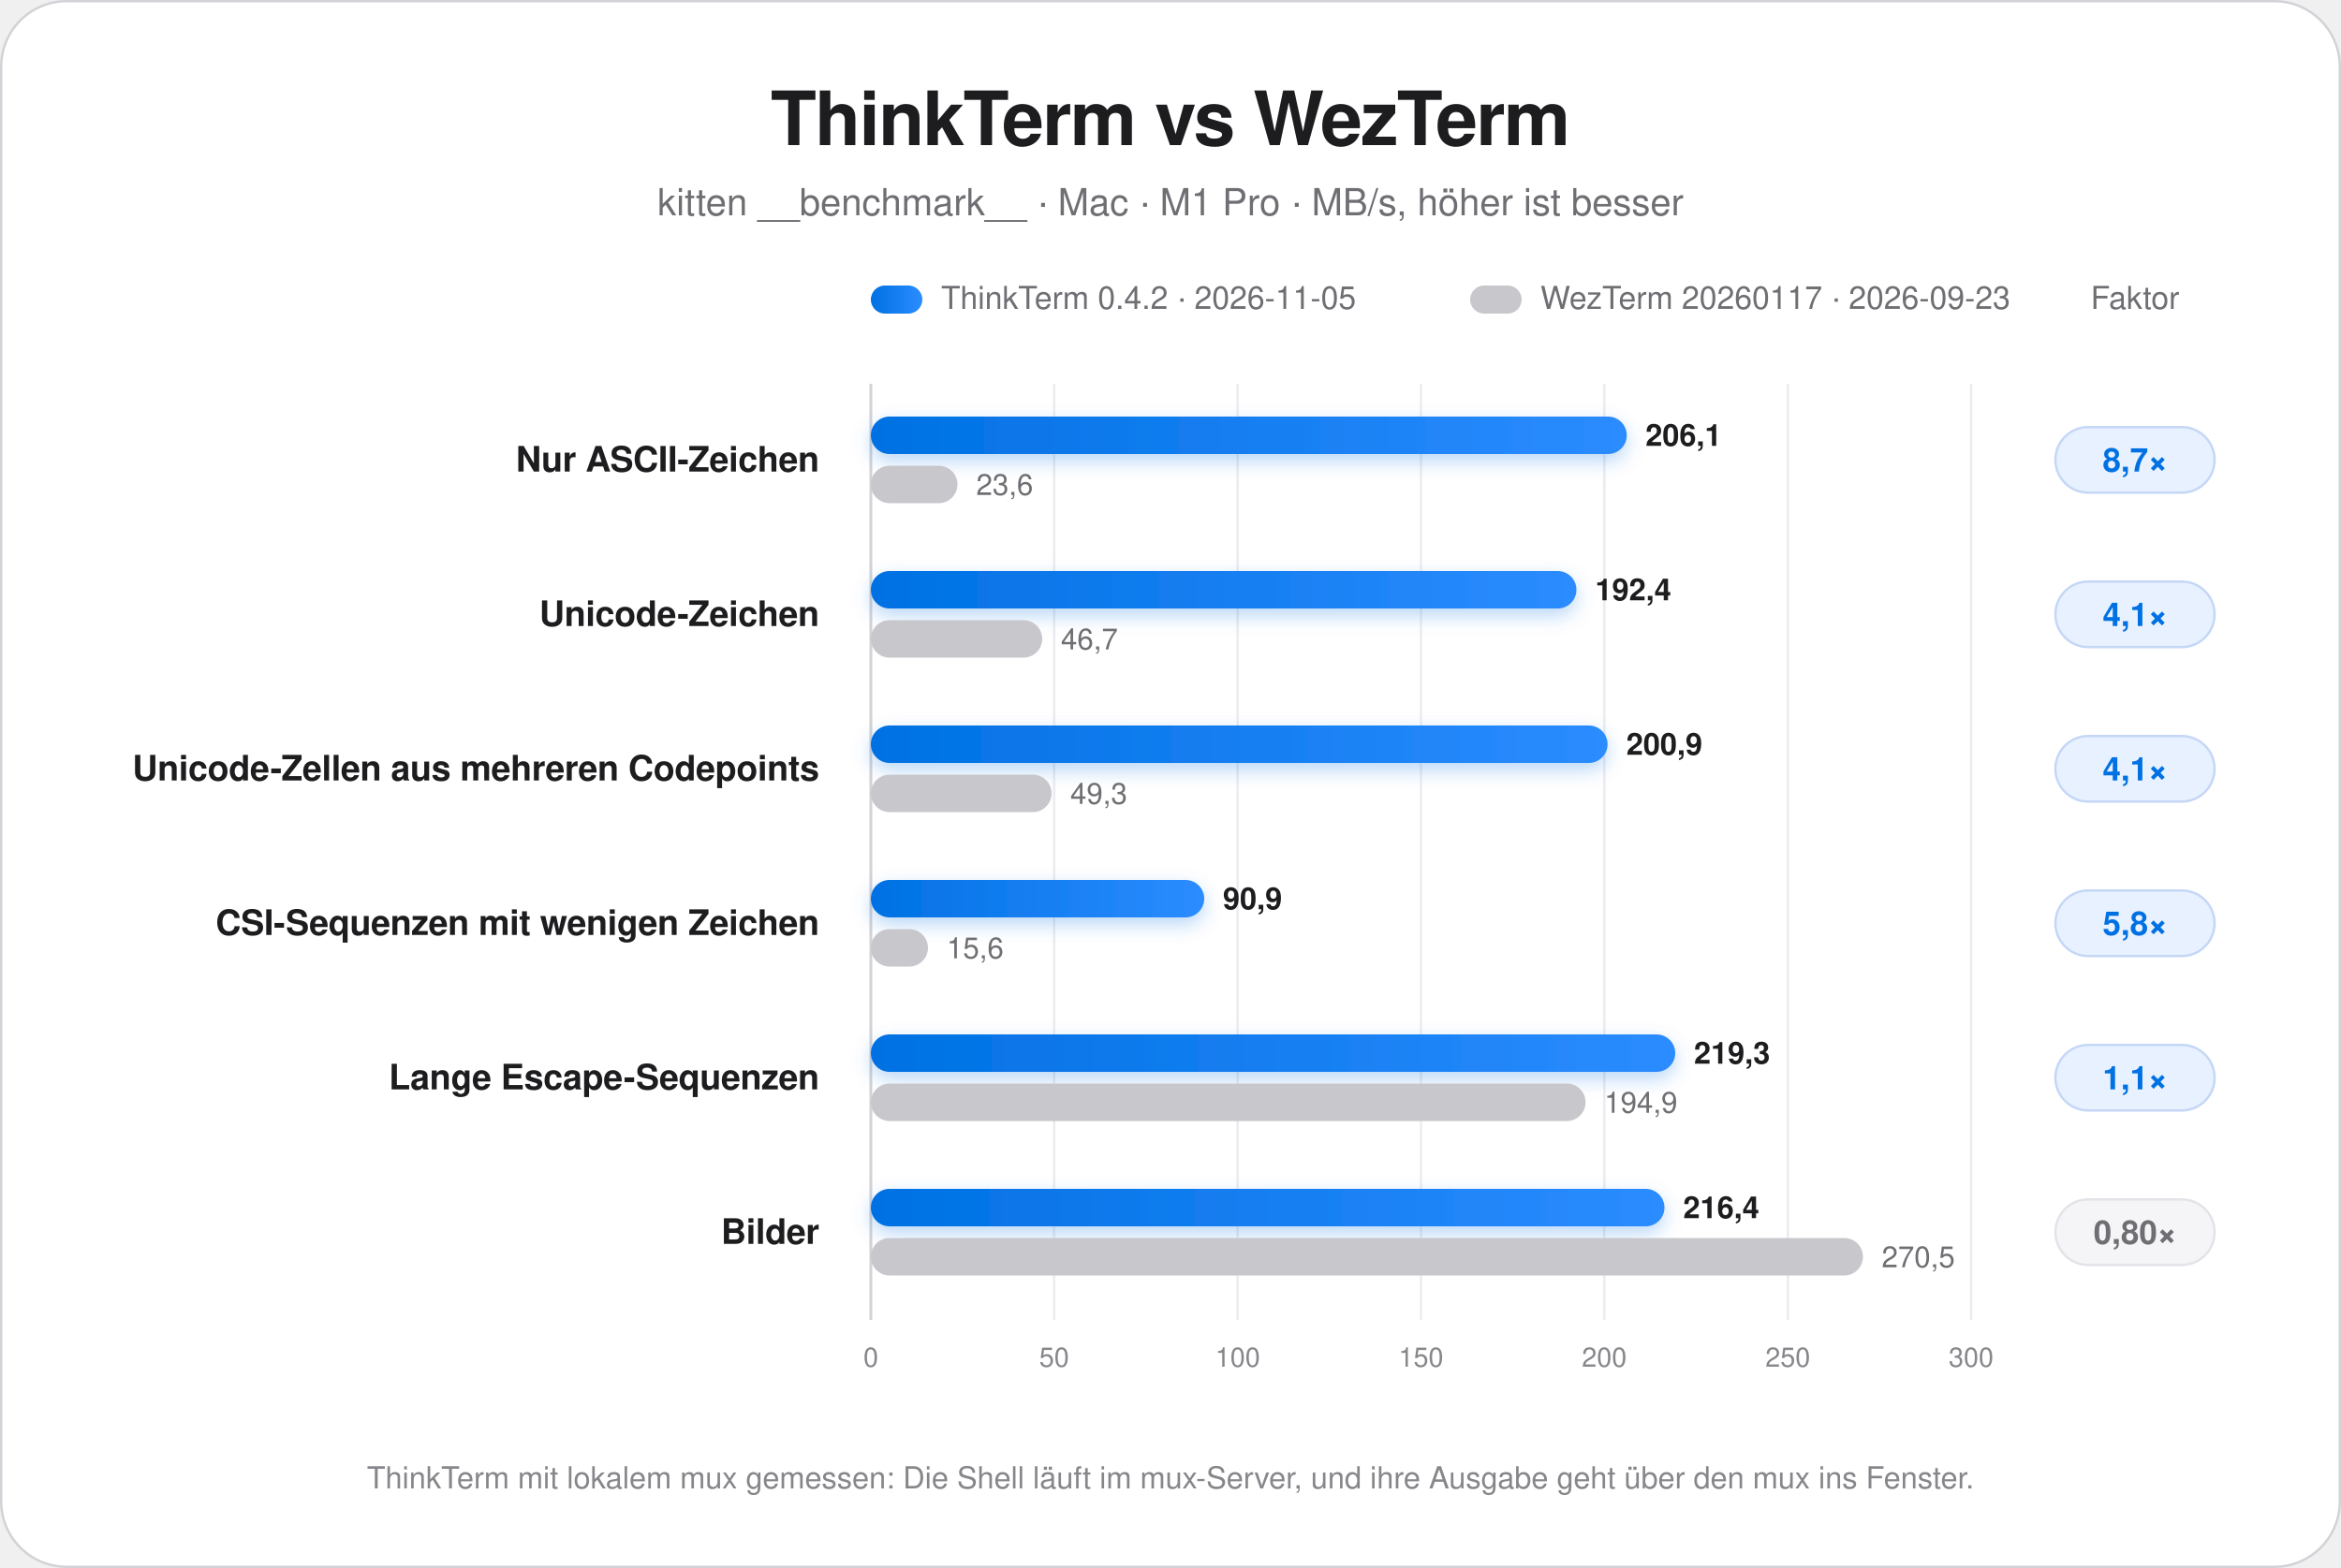
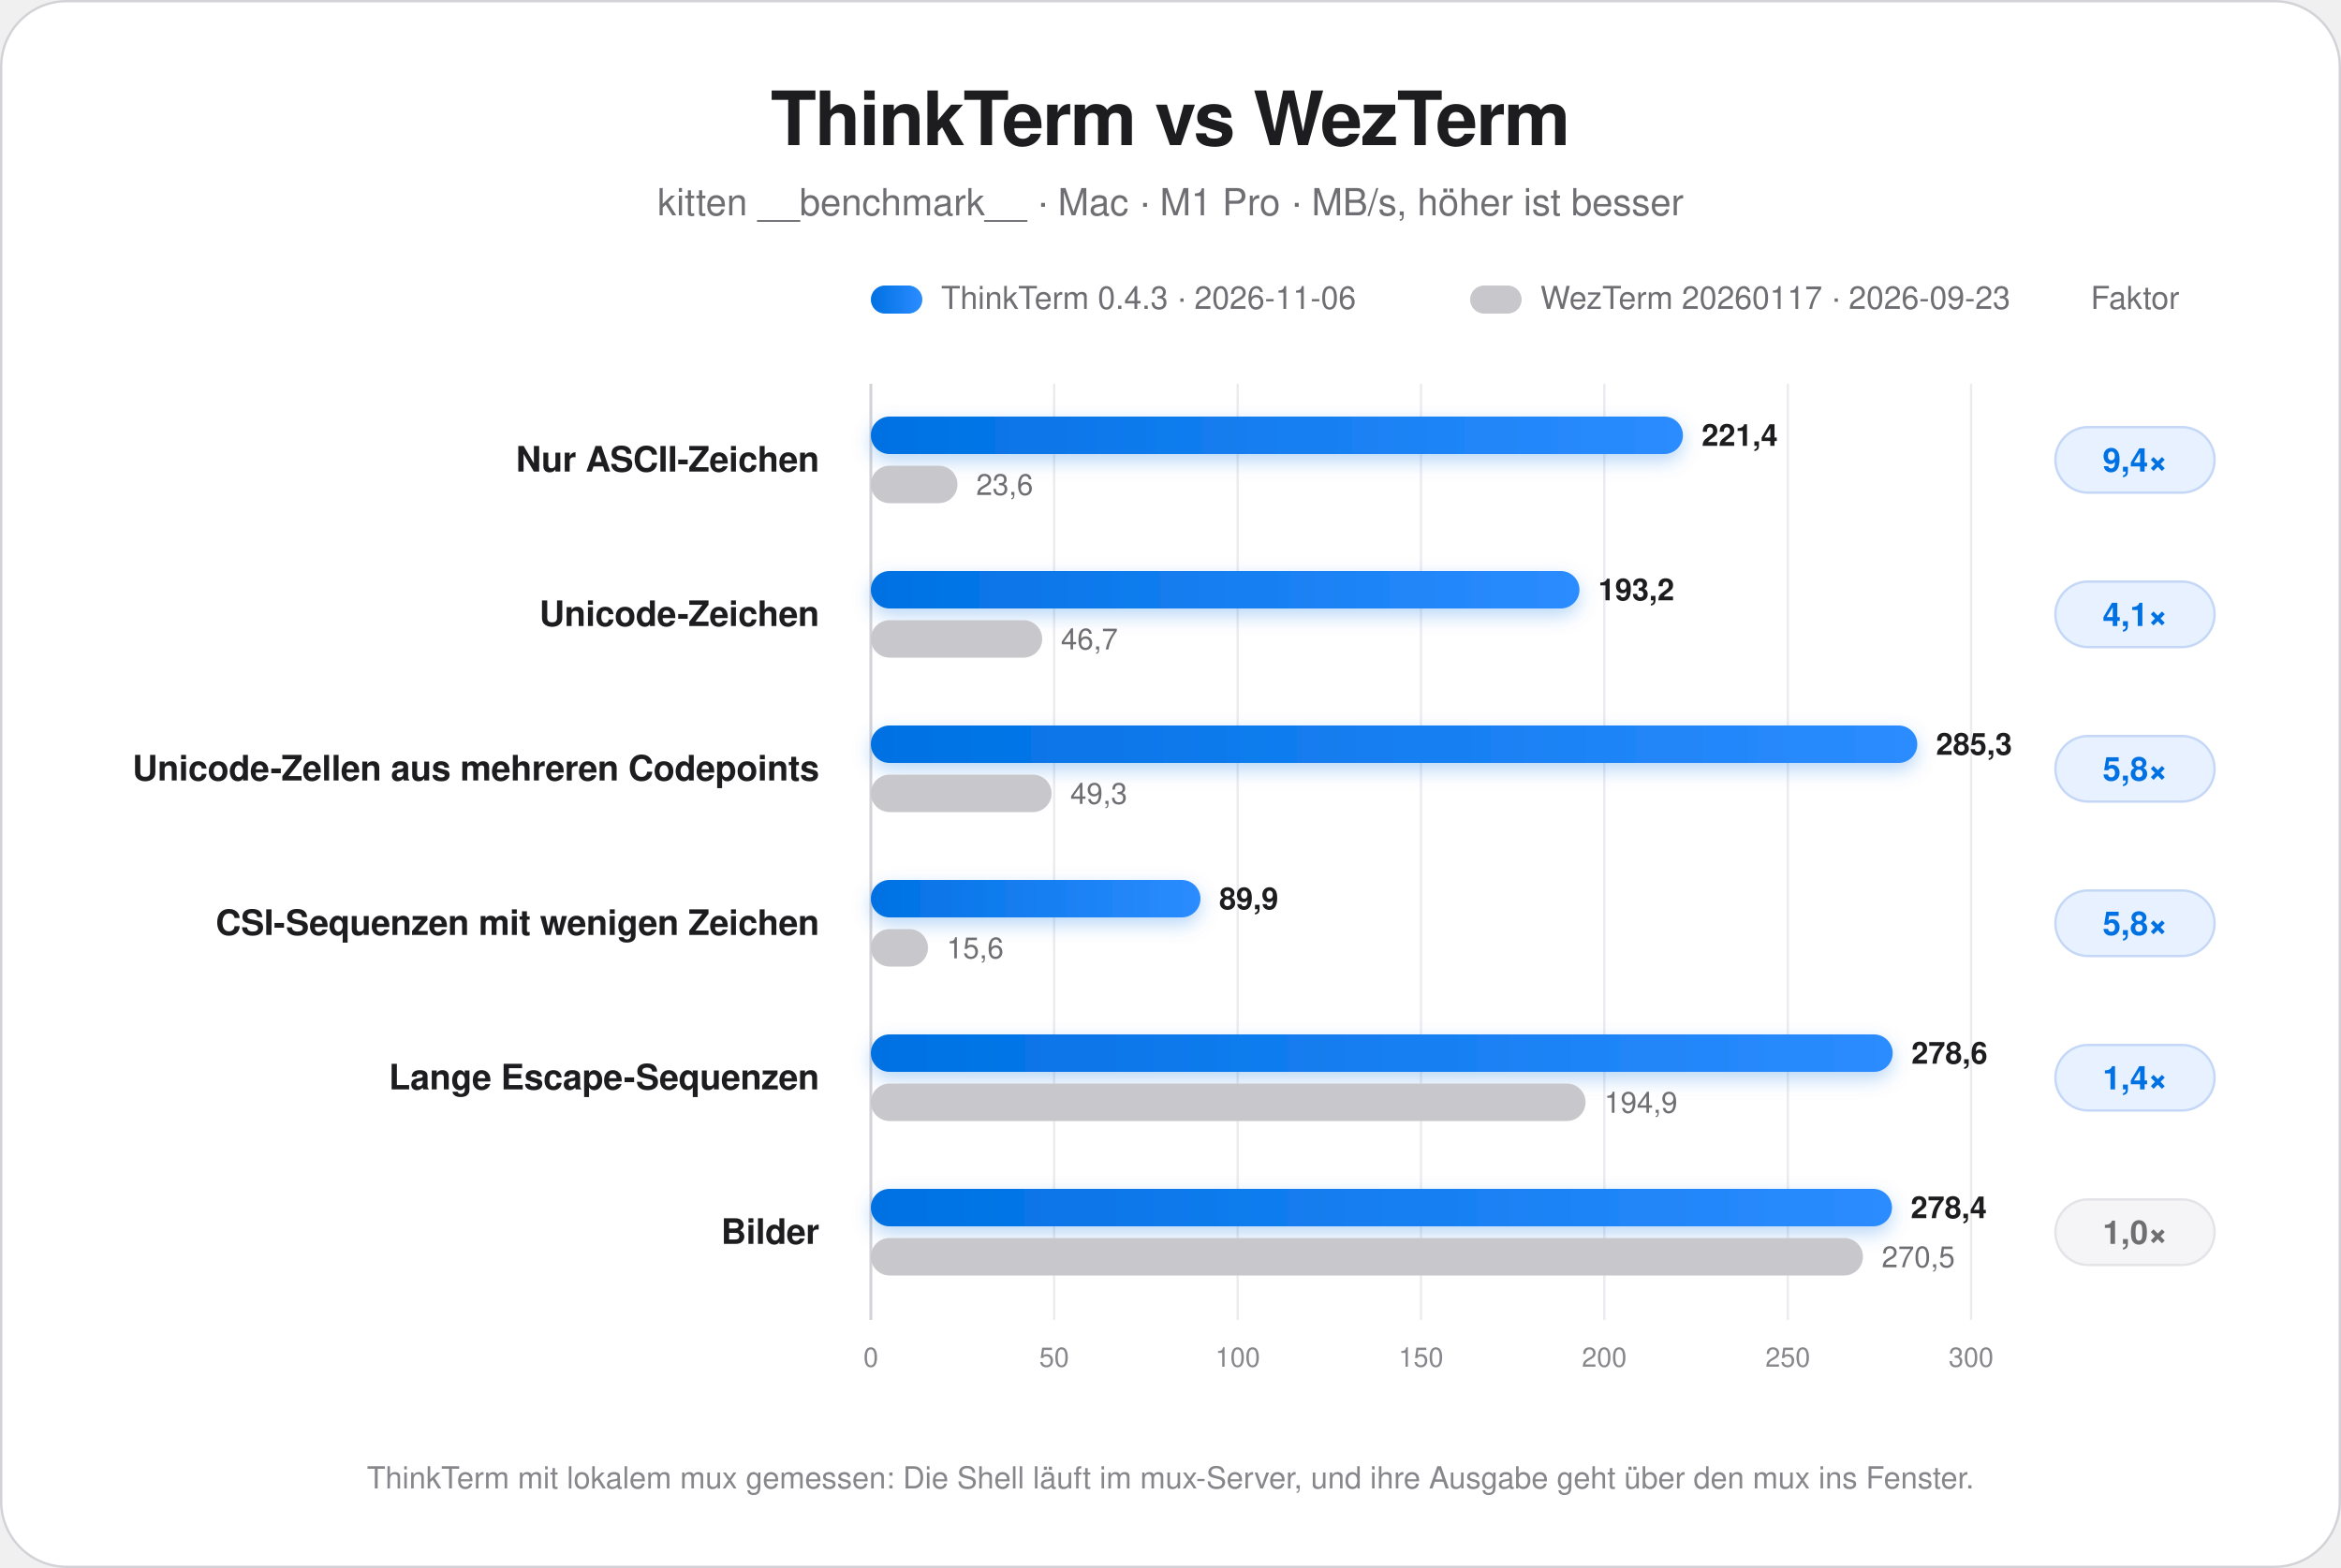
<svg xmlns="http://www.w3.org/2000/svg" viewBox="0 0 1000 670" width="1000" height="670" role="img" aria-labelledby="t d">
  <defs>
    <linearGradient id="ours" x1="0" y1="0" x2="1" y2="0">
      <stop offset="0" stop-color="#0071e3" />
      <stop offset="1" stop-color="#2b8cff" />
    </linearGradient>
    <filter id="glow" x="-10%" y="-80%" width="120%" height="300%">
      <feDropShadow dx="0" dy="3" stdDeviation="4" flood-color="#0071e3" flood-opacity="0.28" />
    </filter>
  </defs>
  <style>
text { font-family: -apple-system, BlinkMacSystemFont, 'SF Pro Display', 'SF Pro Text', 'Segoe UI', 'Helvetica Neue', Helvetica, Arial, sans-serif; fill: #1d1d1f; }
.headline { font-size: 32px; font-weight: 700; letter-spacing: -0.6px; }
.subhead { font-size: 16px; fill: #6e6e73; }
.label { font-size: 15px; font-weight: 600; letter-spacing: -0.1px; }
.legend { font-size: 13.5px; font-weight: 500; fill: #6e6e73; }
.val-ours { font-size: 13px; font-weight: 700; }
.val-theirs { font-size: 12.5px; font-weight: 500; fill: #6e6e73; }
.tick { font-size: 11.5px; fill: #86868b; }
.caption { font-size: 13px; font-weight: 500; fill: #86868b; }
.grid { stroke: #ececf0; stroke-width: 1; }
.axis { stroke: #d2d2d7; stroke-width: 1.2; }
.ours { fill: url(#ours); }
.ours-bar { fill: url(#ours); filter: url(#glow); }
.theirs { fill: #c7c7cc; }
.win { fill: #e8f1ff; stroke: #c4d7f6; }
.win-t { font-size: 14px; font-weight: 700; fill: #0071e3; }
.even { fill: #f5f5f7; stroke: #e3e3e8; }
.even-t { font-size: 14px; font-weight: 700; fill: #6e6e73; }
</style>
  <rect x="0.5" y="0.5" width="999" height="669" rx="28" fill="#ffffff" stroke="#d2d2d7" />
  <text x="500" y="62" class="headline" text-anchor="middle">ThinkTerm vs WezTerm</text>
  <text x="500" y="92" class="subhead" text-anchor="middle">kitten __benchmark__ · Mac · M1 Pro · MB/s, höher ist besser</text>
  <rect x="372" y="122" width="22" height="12" rx="6" class="ours" />
-   <text x="402" y="132" class="legend">ThinkTerm 0.4.2 · 2026-11-05</text>
+   <text x="402" y="132" class="legend">ThinkTerm 0.4.3 · 2026-11-06</text>
  <rect x="628" y="122" width="22" height="12" rx="6" class="theirs" />
  <text x="658" y="132" class="legend">WezTerm 20260117 · 2026-09-23</text>
  <text x="912" y="132" class="legend" text-anchor="middle">Faktor</text>
  <line x1="450.3" y1="164" x2="450.3" y2="564" class="grid" />
  <text x="450.3" y="584" class="tick" text-anchor="middle">50</text>
  <line x1="528.7" y1="164" x2="528.7" y2="564" class="grid" />
  <text x="528.7" y="584" class="tick" text-anchor="middle">100</text>
  <line x1="607.0" y1="164" x2="607.0" y2="564" class="grid" />
  <text x="607.0" y="584" class="tick" text-anchor="middle">150</text>
  <line x1="685.3" y1="164" x2="685.3" y2="564" class="grid" />
  <text x="685.3" y="584" class="tick" text-anchor="middle">200</text>
  <line x1="763.7" y1="164" x2="763.7" y2="564" class="grid" />
  <text x="763.7" y="584" class="tick" text-anchor="middle">250</text>
  <line x1="842.0" y1="164" x2="842.0" y2="564" class="grid" />
  <text x="842.0" y="584" class="tick" text-anchor="middle">300</text>
  <line x1="372" y1="164" x2="372" y2="564" class="axis" />
  <text x="372" y="584" class="tick" text-anchor="middle">0</text>
  <text x="350" y="201.5" class="label" text-anchor="end">Nur ASCII-Zeichen</text>
-   <rect x="372" y="178" width="322.9" height="16" rx="8.0" class="ours-bar" />
-   <text x="702.9" y="190.5" class="val-ours">206,1</text>
+   <rect x="372" y="178" width="346.9" height="16" rx="8.0" class="ours-bar" />
+   <text x="726.9" y="190.5" class="val-ours">221,4</text>
  <rect x="372" y="199" width="37.0" height="16" rx="8.0" class="theirs" />
  <text x="417.0" y="211.5" class="val-theirs">23,6</text>
  <rect x="878" y="182.5" width="68" height="28" rx="14" class="win" />
-   <text x="912" y="201.5" class="win-t" text-anchor="middle">8,7×</text>
+   <text x="912" y="201.5" class="win-t" text-anchor="middle">9,4×</text>
  <text x="350" y="267.5" class="label" text-anchor="end">Unicode-Zeichen</text>
-   <rect x="372" y="244" width="301.4" height="16" rx="8.0" class="ours-bar" />
-   <text x="681.4" y="256.5" class="val-ours">192,4</text>
+   <rect x="372" y="244" width="302.7" height="16" rx="8.0" class="ours-bar" />
+   <text x="682.7" y="256.5" class="val-ours">193,2</text>
  <rect x="372" y="265" width="73.2" height="16" rx="8.0" class="theirs" />
  <text x="453.2" y="277.5" class="val-theirs">46,7</text>
  <rect x="878" y="248.5" width="68" height="28" rx="14" class="win" />
  <text x="912" y="267.5" class="win-t" text-anchor="middle">4,1×</text>
  <text x="350" y="333.5" class="label" text-anchor="end">Unicode-Zellen aus mehreren Codepoints</text>
-   <rect x="372" y="310" width="314.7" height="16" rx="8.0" class="ours-bar" />
-   <text x="694.7" y="322.5" class="val-ours">200,9</text>
+   <rect x="372" y="310" width="447.0" height="16" rx="8.0" class="ours-bar" />
+   <text x="827.0" y="322.5" class="val-ours">285,3</text>
  <rect x="372" y="331" width="77.2" height="16" rx="8.0" class="theirs" />
  <text x="457.2" y="343.5" class="val-theirs">49,3</text>
  <rect x="878" y="314.5" width="68" height="28" rx="14" class="win" />
-   <text x="912" y="333.5" class="win-t" text-anchor="middle">4,1×</text>
+   <text x="912" y="333.5" class="win-t" text-anchor="middle">5,8×</text>
  <text x="350" y="399.5" class="label" text-anchor="end">CSI-Sequenzen mit wenigen Zeichen</text>
-   <rect x="372" y="376" width="142.4" height="16" rx="8.0" class="ours-bar" />
-   <text x="522.4" y="388.5" class="val-ours">90,9</text>
+   <rect x="372" y="376" width="140.8" height="16" rx="8.0" class="ours-bar" />
+   <text x="520.8" y="388.5" class="val-ours">89,9</text>
  <rect x="372" y="397" width="24.4" height="16" rx="8.0" class="theirs" />
  <text x="404.4" y="409.5" class="val-theirs">15,6</text>
  <rect x="878" y="380.5" width="68" height="28" rx="14" class="win" />
  <text x="912" y="399.5" class="win-t" text-anchor="middle">5,8×</text>
  <text x="350" y="465.5" class="label" text-anchor="end">Lange Escape-Sequenzen</text>
-   <rect x="372" y="442" width="343.6" height="16" rx="8.0" class="ours-bar" />
-   <text x="723.6" y="454.5" class="val-ours">219,3</text>
+   <rect x="372" y="442" width="436.5" height="16" rx="8.0" class="ours-bar" />
+   <text x="816.5" y="454.5" class="val-ours">278,6</text>
  <rect x="372" y="463" width="305.3" height="16" rx="8.0" class="theirs" />
  <text x="685.3" y="475.5" class="val-theirs">194,9</text>
  <rect x="878" y="446.5" width="68" height="28" rx="14" class="win" />
-   <text x="912" y="465.5" class="win-t" text-anchor="middle">1,1×</text>
+   <text x="912" y="465.5" class="win-t" text-anchor="middle">1,4×</text>
  <text x="350" y="531.5" class="label" text-anchor="end">Bilder</text>
-   <rect x="372" y="508" width="339.0" height="16" rx="8.0" class="ours-bar" />
-   <text x="719.0" y="520.5" class="val-ours">216,4</text>
+   <rect x="372" y="508" width="436.2" height="16" rx="8.0" class="ours-bar" />
+   <text x="816.2" y="520.5" class="val-ours">278,4</text>
  <rect x="372" y="529" width="423.8" height="16" rx="8.0" class="theirs" />
  <text x="803.8" y="541.5" class="val-theirs">270,5</text>
  <rect x="878" y="512.5" width="68" height="28" rx="14" class="even" />
-   <text x="912" y="531.5" class="even-t" text-anchor="middle">0,80×</text>
+   <text x="912" y="531.5" class="even-t" text-anchor="middle">1,0×</text>
  <text x="500" y="636" class="caption" text-anchor="middle">ThinkTerm mit lokalem mux gemessen: Die Shell läuft im mux-Server, und ihre Ausgabe geht über den mux ins Fenster.</text>
</svg>
